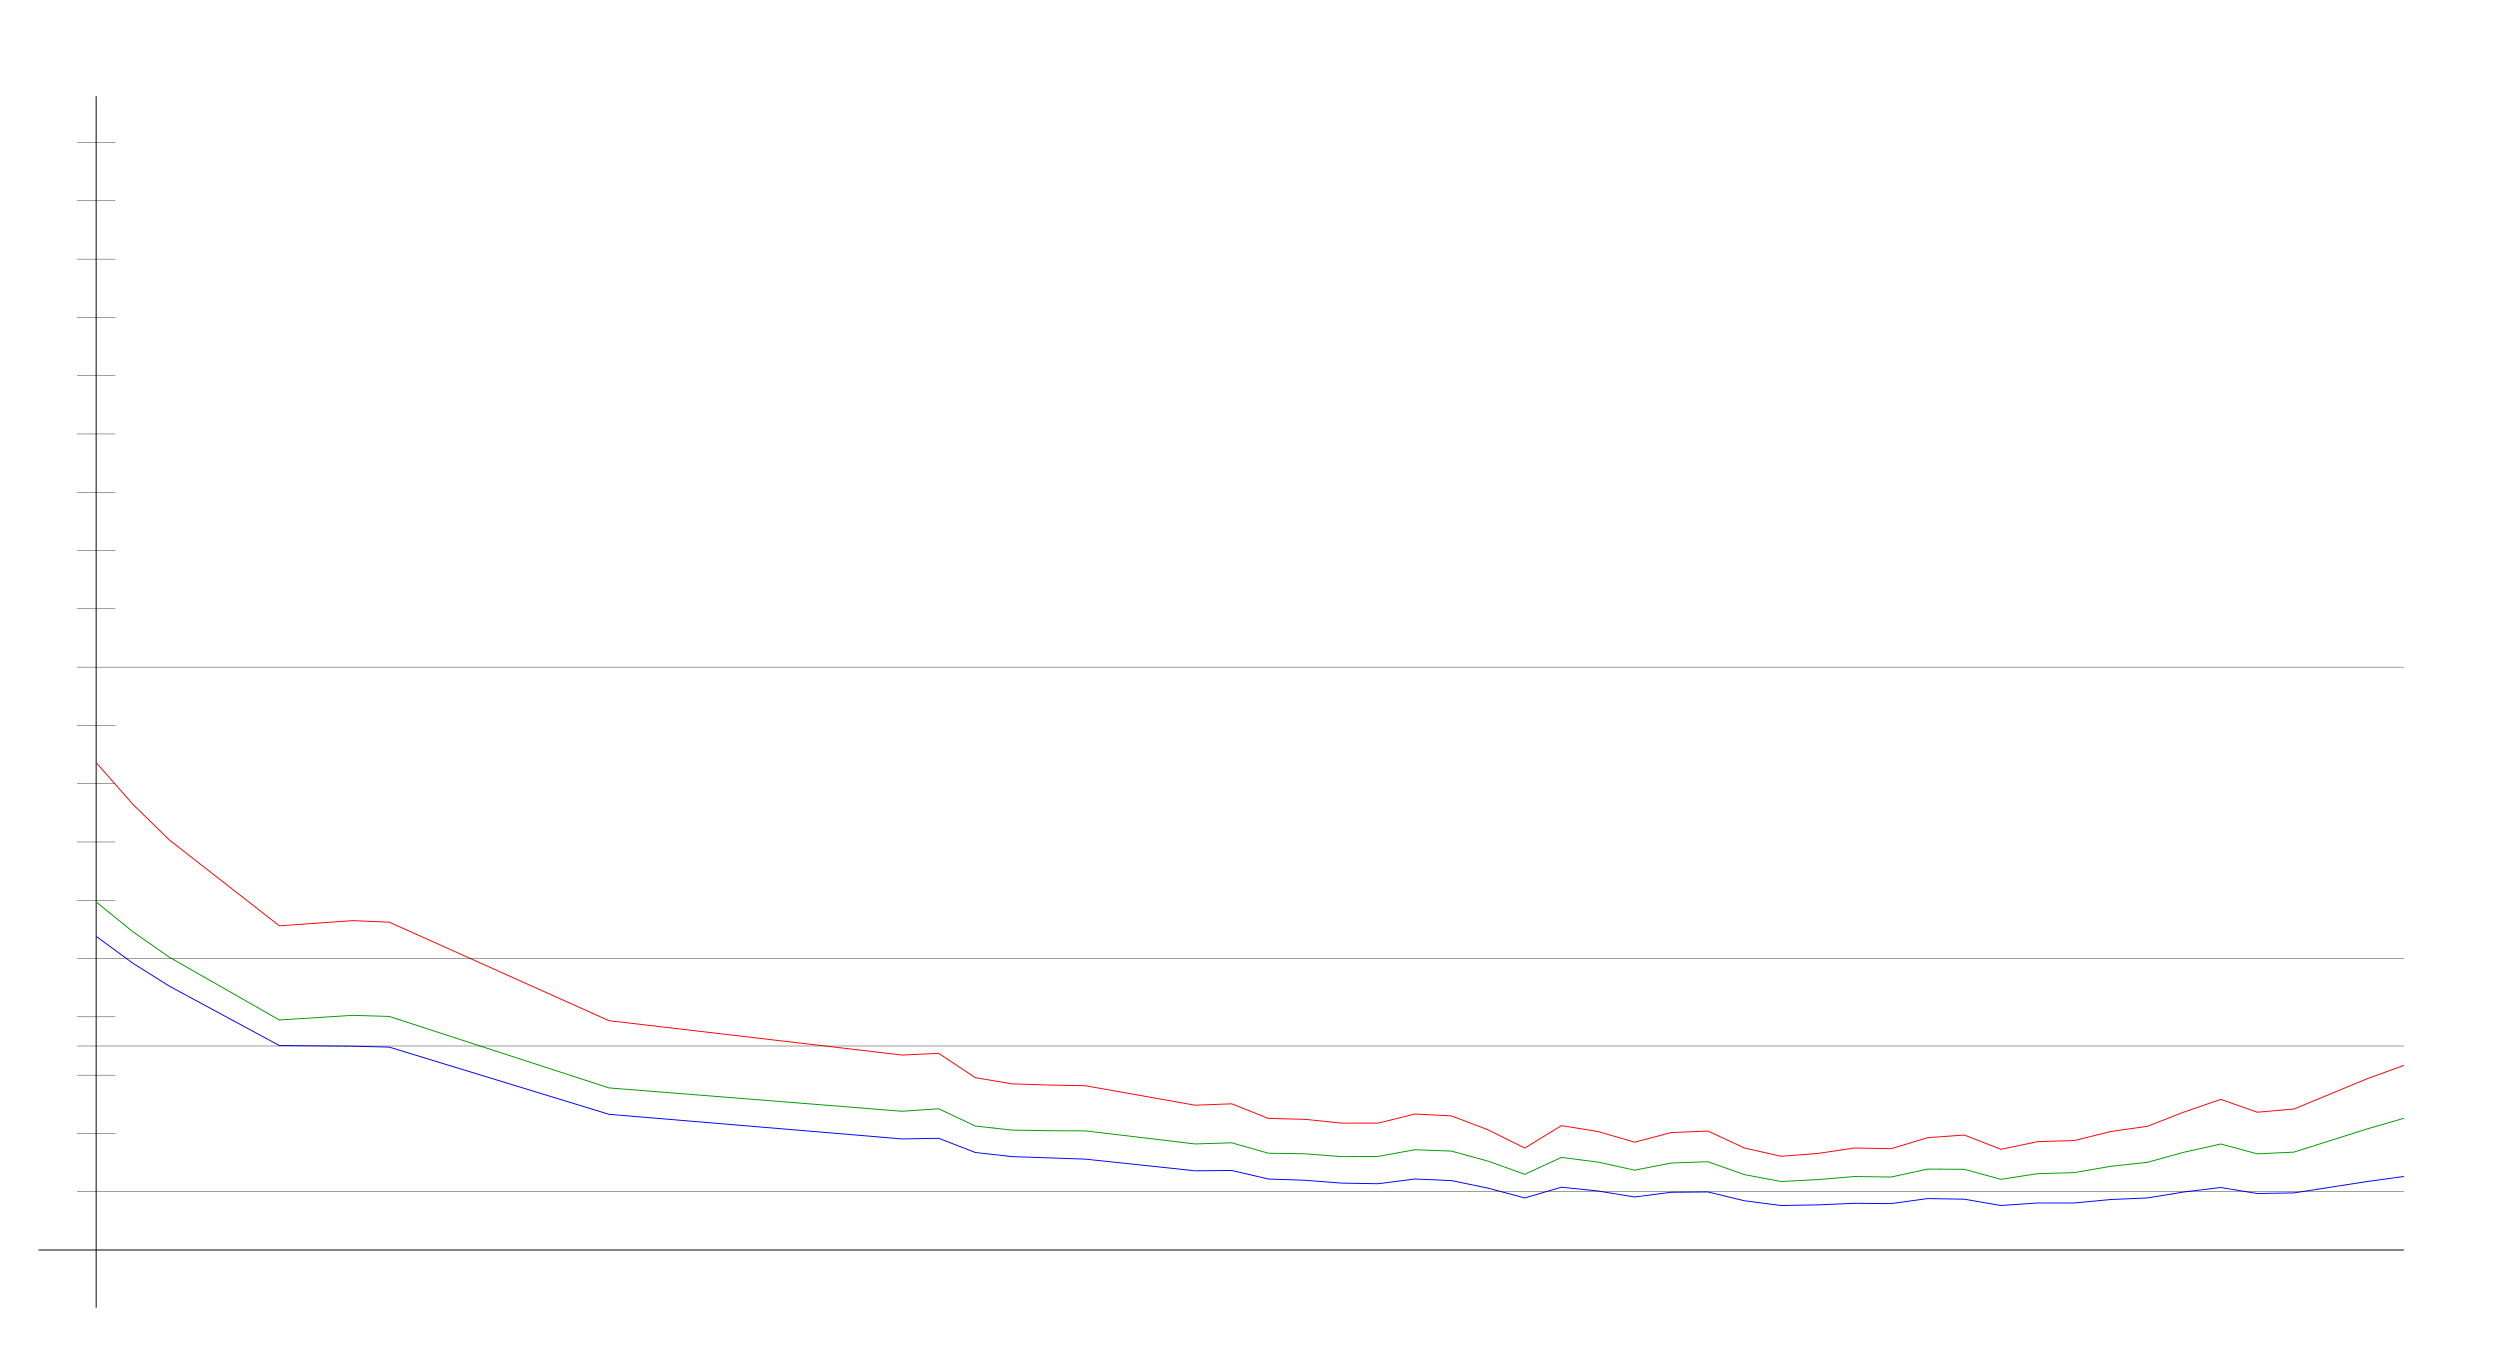
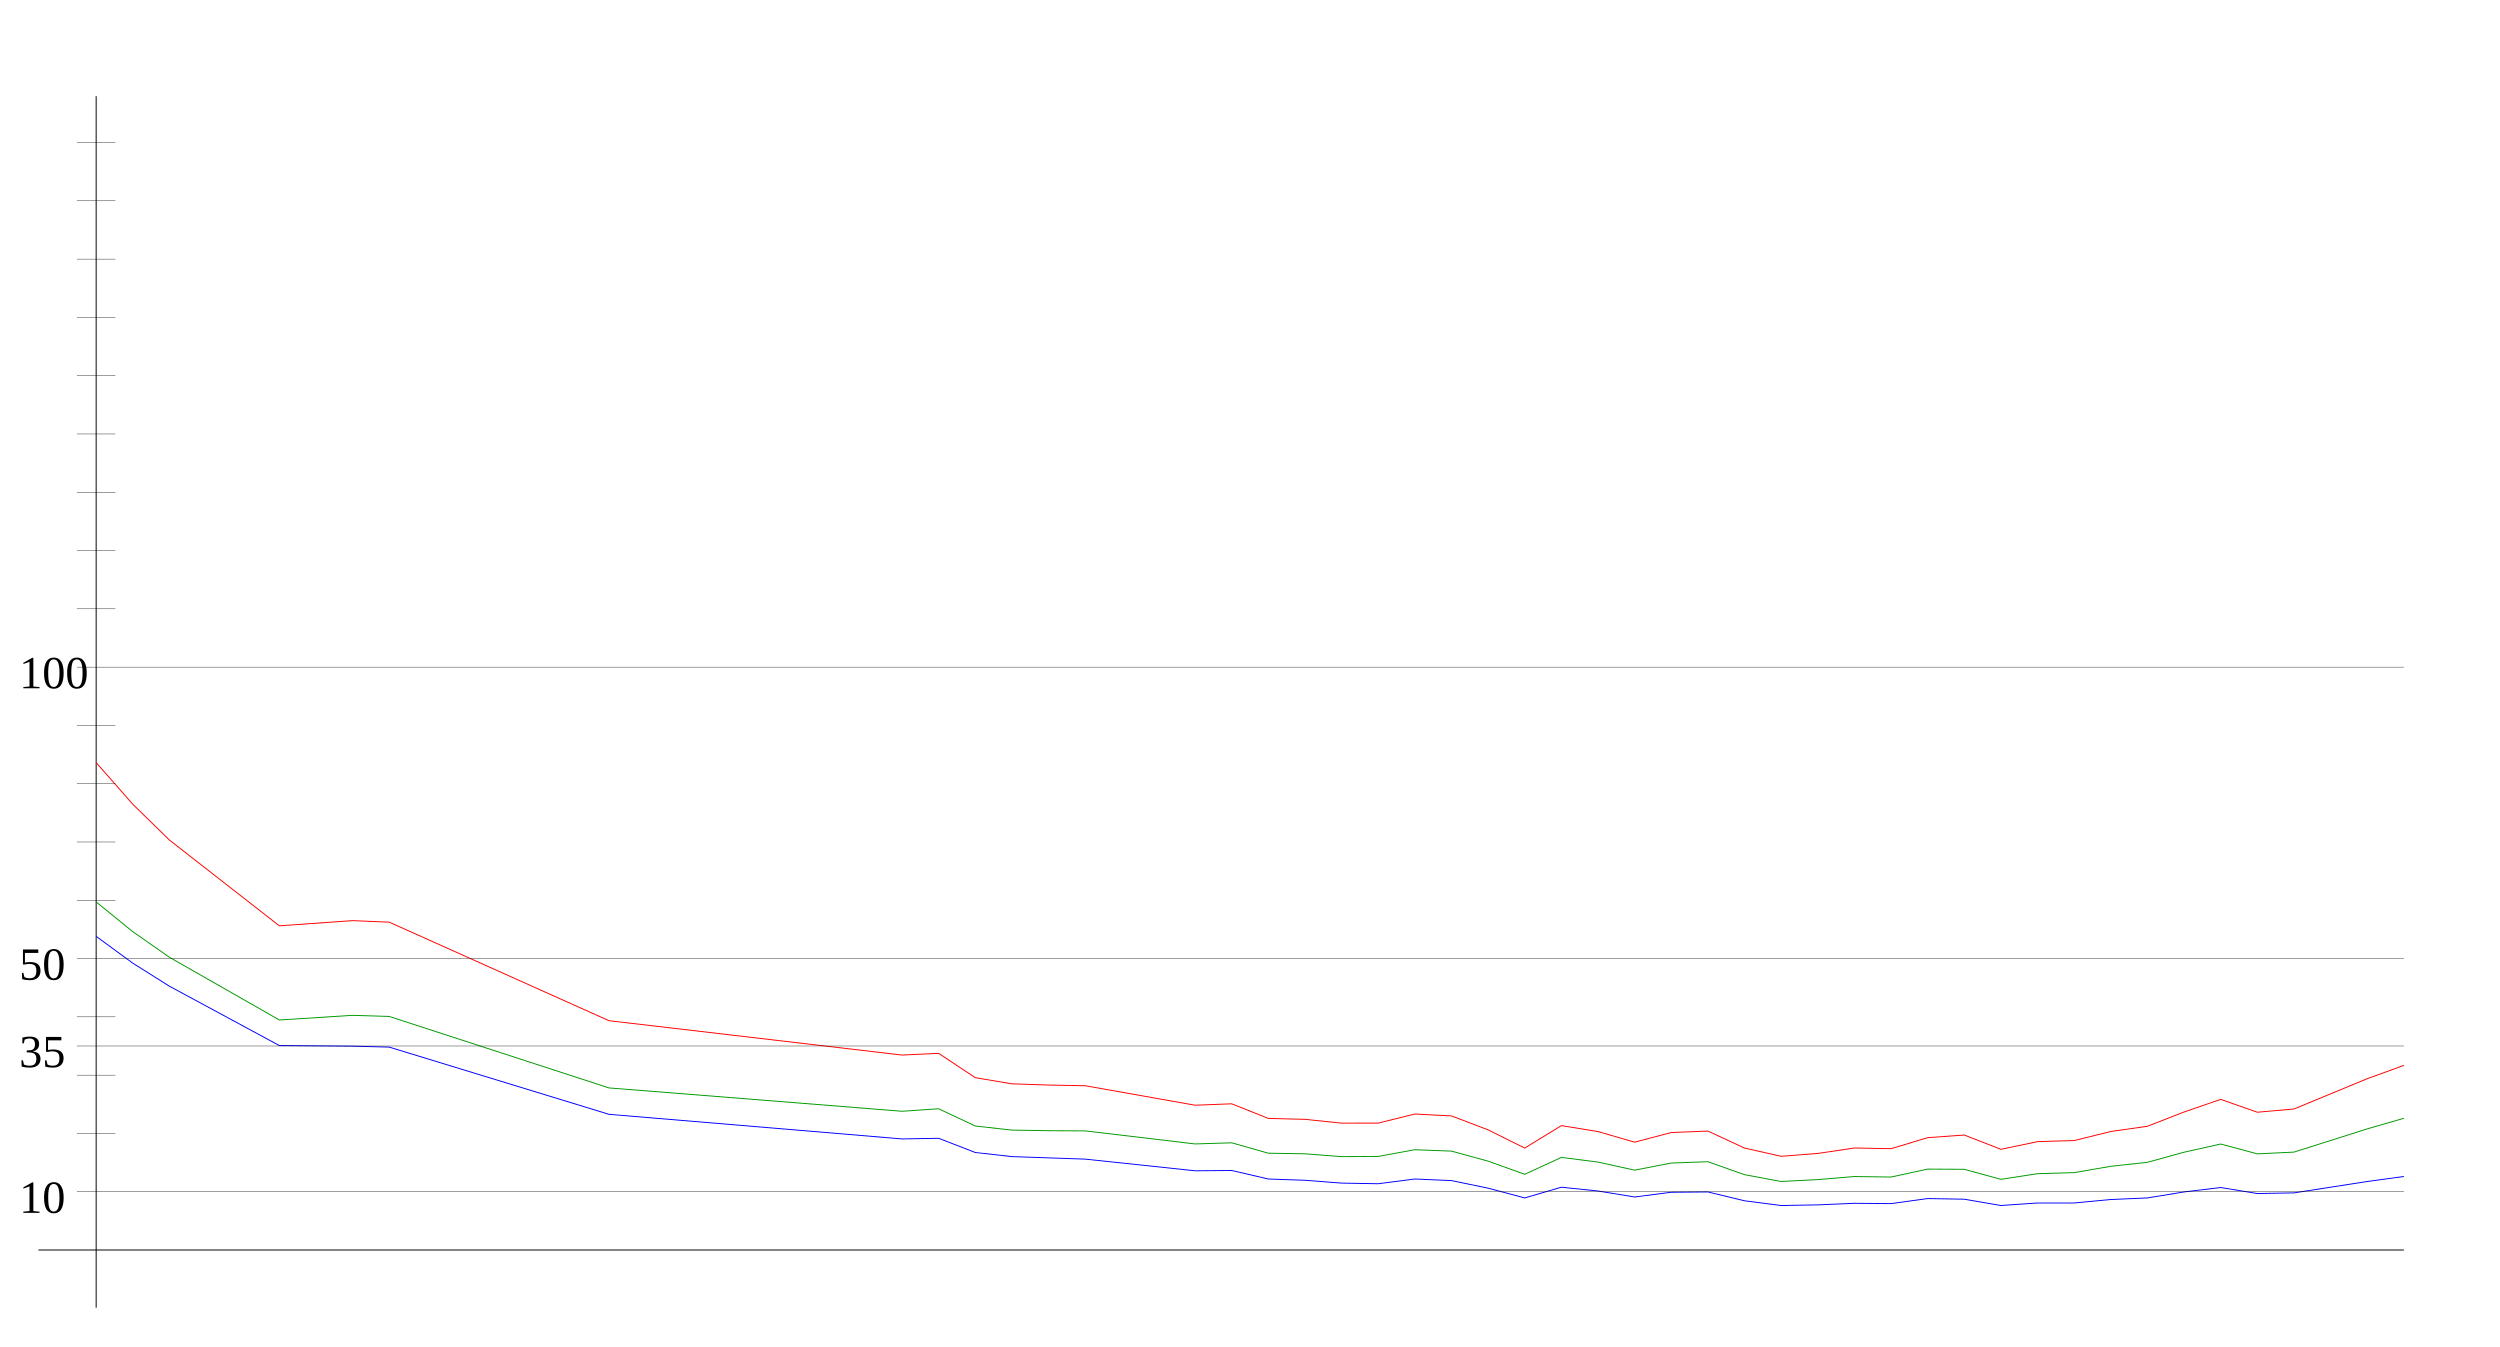
<svg xmlns="http://www.w3.org/2000/svg" width="650" height="350" version="1.1" id="sparkleline_DE-HH">
  <g id="layer1">
    <path style="fill:none;stroke:#000000;stroke-width:0.25px;" d="M 25,340 25,25" id="vertical_axis" />
    <path style="fill:none;stroke:#000000;stroke-width:0.25px;" d="M 10,325 625,325" id="horizontal_axis" />
-     <path style="fill:none;stroke:#0000ff;stroke-width:0.25px;" d="M 25.0,243.453 34.524,250.426 44.048,256.415 72.619,271.838 91.667,272.002 101.19,272.248 158.333,289.723 234.524,296.122 244.048,295.958 253.571,299.65 263.095,300.716 272.619,301.044 282.143,301.373 310.714,304.408 320.238,304.326 329.762,306.541 339.286,306.869 348.81,307.608 358.333,307.772 367.857,306.541 377.381,306.951 386.905,308.92 396.429,311.463 405.952,308.674 415.476,309.659 425.0,311.217 434.524,309.987 444.048,309.905 453.571,312.202 463.095,313.432 472.619,313.268 482.143,312.858 491.667,312.94 501.19,311.628 510.714,311.792 520.238,313.432 529.762,312.776 539.286,312.776 548.81,311.874 558.333,311.463 567.857,309.905 577.381,308.756 586.905,310.315 596.429,310.151 615.476,307.197 625.0,305.885" id="cases7_100k" />
-     <path style="fill:none;stroke:#009900;stroke-width:0.25px;" d="M 25.0,234.505 34.524,242.243 44.048,248.889 72.619,265.194 91.667,263.988 101.19,264.271 158.333,282.859 234.524,288.927 244.048,288.281 253.571,292.766 263.095,293.822 272.619,293.983 282.143,294.03 310.714,297.425 320.238,297.129 329.762,299.834 339.286,299.987 348.81,300.722 358.333,300.669 367.857,298.931 377.381,299.286 386.905,301.898 396.429,305.315 405.952,300.931 415.476,302.141 425.0,304.241 434.524,302.388 444.048,302.046 453.571,305.409 463.095,307.19 472.619,306.694 482.143,305.901 491.667,306.03 501.19,303.965 510.714,304.019 520.238,306.626 529.762,305.16 539.286,304.886 548.81,303.235 558.333,302.201 567.857,299.575 577.381,297.444 586.905,300.002 596.429,299.546 615.476,293.509 625.0,290.751" id="cases7_100k_nofullvac" />
-     <path style="fill:none;stroke:#ff0000;stroke-width:0.25px;" d="M 25.0,198.268 34.524,209.106 44.048,218.413 72.619,240.709 91.667,239.365 101.19,239.763 158.333,265.383 234.524,274.314 244.048,273.873 253.571,280.195 263.095,281.796 272.619,282.11 282.143,282.29 310.714,287.355 320.238,286.989 329.762,290.786 339.286,291.026 348.81,292.012 358.333,292.004 367.857,289.647 377.381,290.137 386.905,293.763 396.429,298.496 405.952,292.665 415.476,294.201 425.0,296.966 434.524,294.463 444.048,294.073 453.571,298.494 463.095,300.636 472.619,299.895 482.143,298.479 491.667,298.658 501.19,295.791 510.714,295.108 520.238,298.821 529.762,296.826 539.286,296.546 548.81,294.19 558.333,292.828 567.857,289.123 577.381,285.834 586.905,289.18 596.429,288.339 615.476,280.462 625.0,277.002" id="cases7_100k_novac" />
+     <path style="fill:none;stroke:#0000ff;stroke-width:0.25px;" d="M 25.0,243.453  34.524,250.426 44.048,256.415 72.619,271.838 91.667,272.002 101.19,272.248 158.333,289.723 234.524,296.122 244.048,295.958 253.571,299.65 263.095,300.716  272.619,301.044 282.143,301.373 310.714,304.408 320.238,304.326 329.762,306.541 339.286,306.869 348.81,307.608 358.333,307.772 367.857,306.541 377.381,306.951  386.905,308.92 396.429,311.463 405.952,308.674 415.476,309.659 425.0,311.217 434.524,309.987 444.048,309.905 453.571,312.202 463.095,313.432 472.619,313.268  482.143,312.858 491.667,312.94 501.19,311.628 510.714,311.792 520.238,313.432 529.762,312.776 539.286,312.776 548.81,311.874 558.333,311.463 567.857,309.905  577.381,308.756 586.905,310.315 596.429,310.151 615.476,307.197 625.0,305.885" id="cases7_100k" />
+     <path style="fill:none;stroke:#009900;stroke-width:0.25px;" d="M 25.0,234.505  34.524,242.243 44.048,248.889 72.619,265.194 91.667,263.988 101.19,264.271 158.333,282.859 234.524,288.927 244.048,288.281 253.571,292.766 263.095,293.822  272.619,293.983 282.143,294.03 310.714,297.425 320.238,297.129 329.762,299.834 339.286,299.987 348.81,300.722 358.333,300.669 367.857,298.931 377.381,299.286  386.905,301.898 396.429,305.315 405.952,300.931 415.476,302.141 425.0,304.241 434.524,302.388 444.048,302.046 453.571,305.409 463.095,307.19 472.619,306.694  482.143,305.901 491.667,306.03 501.19,303.965 510.714,304.019 520.238,306.626 529.762,305.16 539.286,304.886 548.81,303.235 558.333,302.201 567.857,299.575  577.381,297.444 586.905,300.002 596.429,299.546 615.476,293.509 625.0,290.751" id="cases7_100k_nofullvac" />
+     <path style="fill:none;stroke:#ff0000;stroke-width:0.25px;" d="M 25.0,198.268  34.524,209.106 44.048,218.413 72.619,240.709 91.667,239.365 101.19,239.763 158.333,265.383 234.524,274.314 244.048,273.873 253.571,280.195 263.095,281.796  272.619,282.11 282.143,282.29 310.714,287.355 320.238,286.989 329.762,290.786 339.286,291.026 348.81,292.012 358.333,292.004 367.857,289.647 377.381,290.137  386.905,293.763 396.429,298.496 405.952,292.665 415.476,294.201 425.0,296.966 434.524,294.463 444.048,294.073 453.571,298.494 463.095,300.636 472.619,299.895  482.143,298.479 491.667,298.658 501.19,295.791 510.714,295.108 520.238,298.821 529.762,296.826 539.286,296.546 548.81,294.19 558.333,292.828 567.857,289.123  577.381,285.834 586.905,289.18 596.429,288.339 615.476,280.462 625.0,277.002" id="cases7_100k_novac" />
    <path style="fill:none;stroke:#000000;stroke-width:0.1px;" d="M 20,309.845 625,309.845" id="yaxis_10" />
+     <text xml:space="preserve" style="font-size:12px" x="5" y="315.345" id="hline_caption10">
+       <tspan id="hline_caption_10" x="5" y="315.345">10</tspan>
+     </text>
    <path style="fill:none;stroke:#000000;stroke-width:0.1px;" d="M 20,294.69 30,294.69" id="yaxis_20" />
    <path style="fill:none;stroke:#000000;stroke-width:0.1px;" d="M 20,279.536 30,279.536" id="yaxis_30" />
    <path style="fill:none;stroke:#000000;stroke-width:0.1px;" d="M 20,271.958 625,271.958" id="yaxis_35" />
+     <text xml:space="preserve" style="font-size:12px" x="5" y="277.458" id="hline_caption35">
+       <tspan id="hline_caption_35" x="5" y="277.458">35</tspan>
+     </text>
    <path style="fill:none;stroke:#000000;stroke-width:0.1px;" d="M 20,264.381 30,264.381" id="yaxis_40" />
    <path style="fill:none;stroke:#000000;stroke-width:0.1px;" d="M 20,249.226 625,249.226" id="yaxis_50" />
+     <text xml:space="preserve" style="font-size:12px" x="5" y="254.726" id="hline_caption50">
+       <tspan id="hline_caption_50" x="5" y="254.726">50</tspan>
+     </text>
    <path style="fill:none;stroke:#000000;stroke-width:0.1px;" d="M 20,234.071 30,234.071" id="yaxis_60" />
    <path style="fill:none;stroke:#000000;stroke-width:0.1px;" d="M 20,218.916 30,218.916" id="yaxis_70" />
    <path style="fill:none;stroke:#000000;stroke-width:0.1px;" d="M 20,203.762 30,203.762" id="yaxis_80" />
    <path style="fill:none;stroke:#000000;stroke-width:0.1px;" d="M 20,188.607 30,188.607" id="yaxis_90" />
    <path style="fill:none;stroke:#000000;stroke-width:0.1px;" d="M 20,173.452 625,173.452" id="yaxis_100" />
+     <text xml:space="preserve" style="font-size:12px" x="5" y="178.952" id="hline_caption100">
+       <tspan id="hline_caption_100" x="5" y="178.952">100</tspan>
+     </text>
    <path style="fill:none;stroke:#000000;stroke-width:0.1px;" d="M 20,158.297 30,158.297" id="yaxis_110" />
    <path style="fill:none;stroke:#000000;stroke-width:0.1px;" d="M 20,143.142 30,143.142" id="yaxis_120" />
    <path style="fill:none;stroke:#000000;stroke-width:0.1px;" d="M 20,127.988 30,127.988" id="yaxis_130" />
    <path style="fill:none;stroke:#000000;stroke-width:0.1px;" d="M 20,112.833 30,112.833" id="yaxis_140" />
    <path style="fill:none;stroke:#000000;stroke-width:0.1px;" d="M 20,97.678 30,97.678" id="yaxis_150" />
    <path style="fill:none;stroke:#000000;stroke-width:0.1px;" d="M 20,82.523 30,82.523" id="yaxis_160" />
    <path style="fill:none;stroke:#000000;stroke-width:0.1px;" d="M 20,67.368 30,67.368" id="yaxis_170" />
    <path style="fill:none;stroke:#000000;stroke-width:0.1px;" d="M 20,52.214 30,52.214" id="yaxis_180" />
    <path style="fill:none;stroke:#000000;stroke-width:0.1px;" d="M 20,37.059 30,37.059" id="yaxis_190" />
  </g>
</svg>
